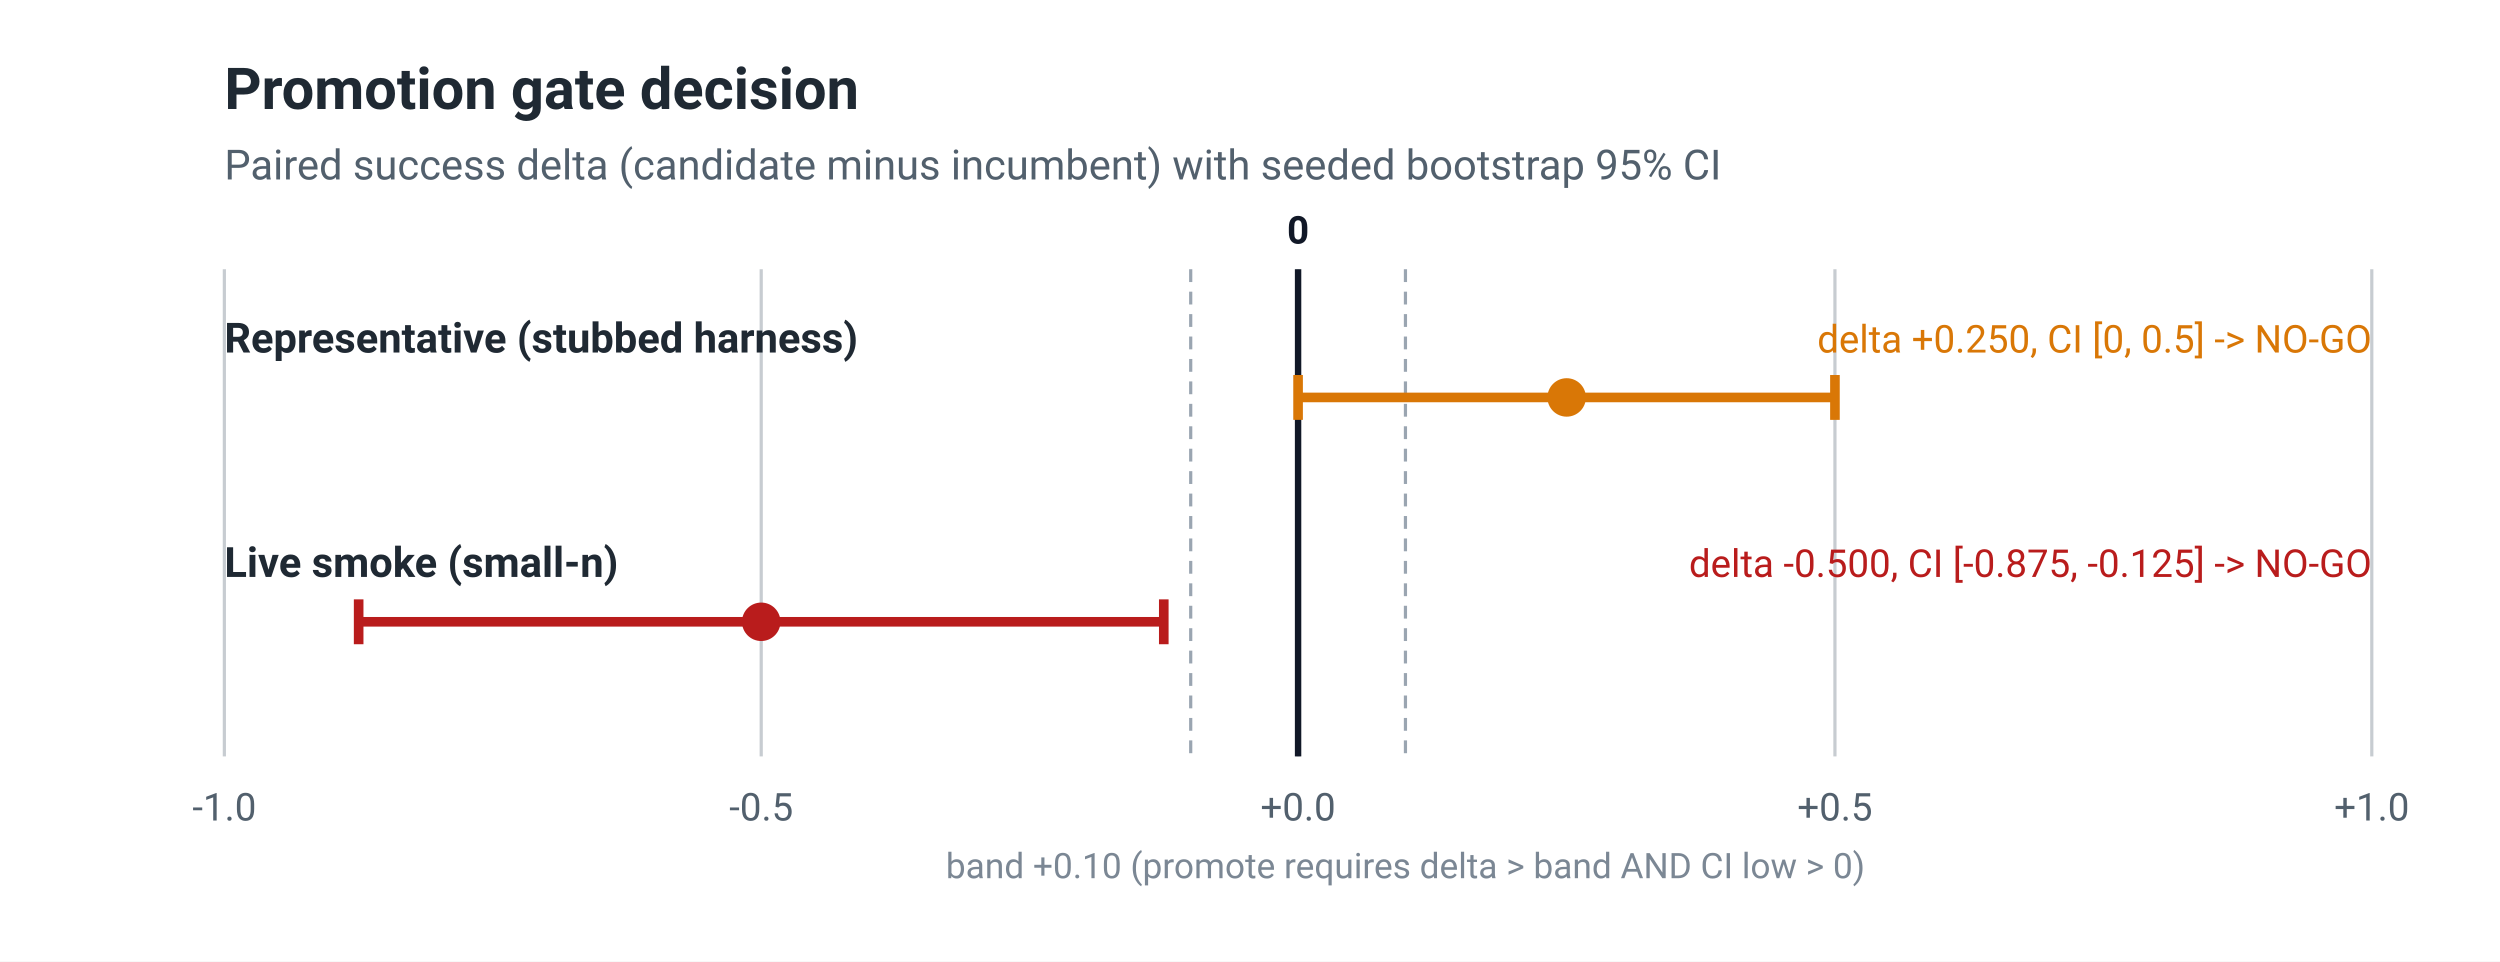
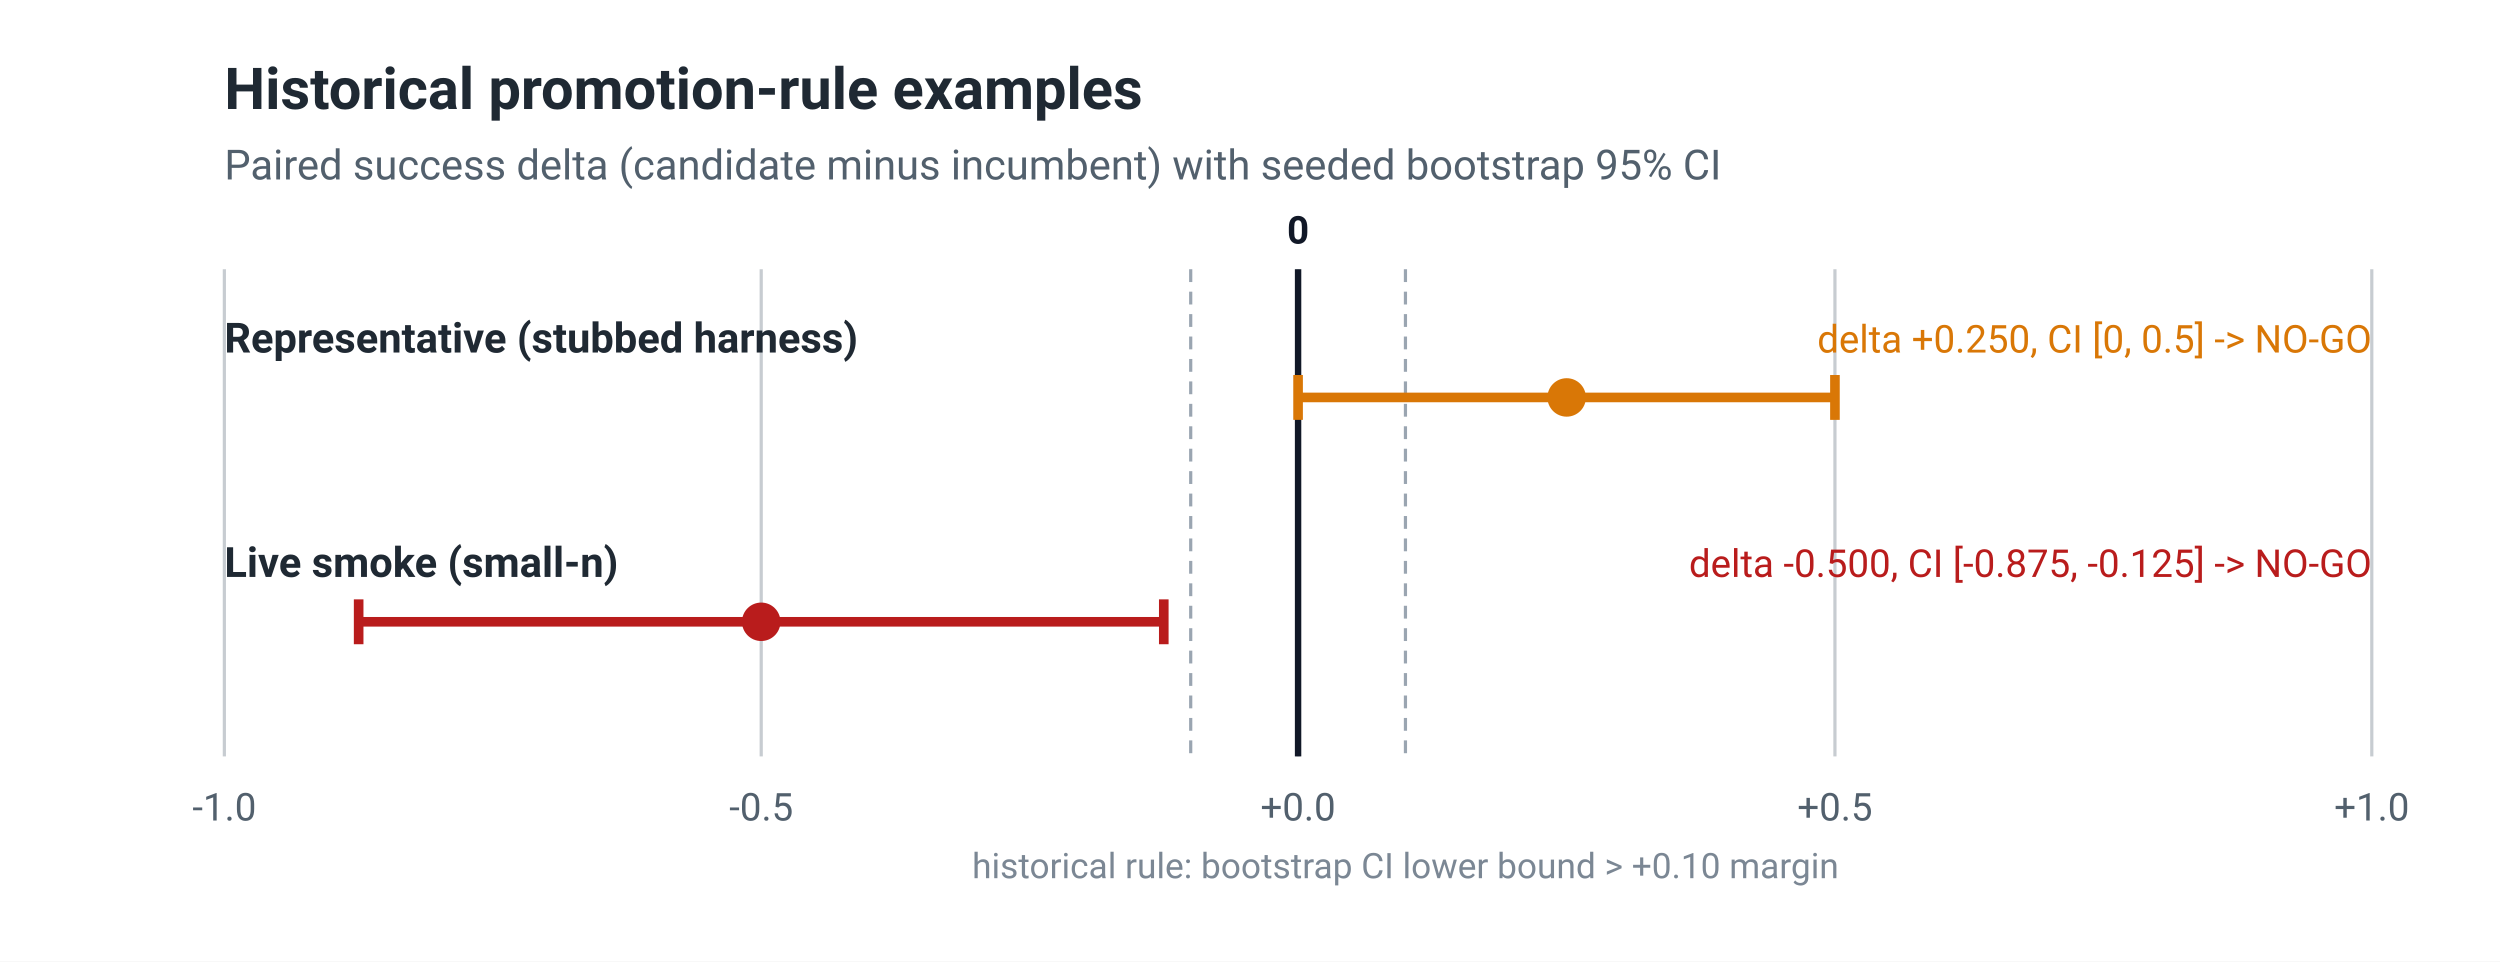
<svg xmlns="http://www.w3.org/2000/svg" width="780" height="300" viewBox="0 0 780 300" role="img">
  <rect width="780" height="300" fill="#ffffff" />
-   <text x="70.0" y="34.0" font-size="18" text-anchor="start" fill="#1f2933" font-weight="bold" font-family="ui-sans-serif,-apple-system,Segoe UI,Roboto,sans-serif">Promotion gate decision</text>
+   <text x="70.0" y="34.0" font-size="18" text-anchor="start" fill="#1f2933" font-weight="bold" font-family="ui-sans-serif,-apple-system,Segoe UI,Roboto,sans-serif">Historical promotion-rule examples</text>
  <text x="70.0" y="56.0" font-size="13" text-anchor="start" fill="#52606d" font-weight="normal" font-family="ui-sans-serif,-apple-system,Segoe UI,Roboto,sans-serif">Paired success delta (candidate minus incumbent) with seeded bootstrap 95% CI</text>
  <line x1="70.0" y1="84.0" x2="70.0" y2="236.0" stroke="#c7ccd1" stroke-width="1.0" />
  <text x="70.0" y="256.0" font-size="12" text-anchor="middle" fill="#52606d" font-weight="normal" font-family="ui-sans-serif,-apple-system,Segoe UI,Roboto,sans-serif">-1.0</text>
  <line x1="237.5" y1="84.0" x2="237.5" y2="236.0" stroke="#c7ccd1" stroke-width="1.0" />
  <text x="237.5" y="256.0" font-size="12" text-anchor="middle" fill="#52606d" font-weight="normal" font-family="ui-sans-serif,-apple-system,Segoe UI,Roboto,sans-serif">-0.5</text>
  <line x1="405.0" y1="84.0" x2="405.0" y2="236.0" stroke="#c7ccd1" stroke-width="1.0" />
  <text x="405.0" y="256.0" font-size="12" text-anchor="middle" fill="#52606d" font-weight="normal" font-family="ui-sans-serif,-apple-system,Segoe UI,Roboto,sans-serif">+0.0</text>
  <line x1="572.5" y1="84.0" x2="572.5" y2="236.0" stroke="#c7ccd1" stroke-width="1.0" />
  <text x="572.5" y="256.0" font-size="12" text-anchor="middle" fill="#52606d" font-weight="normal" font-family="ui-sans-serif,-apple-system,Segoe UI,Roboto,sans-serif">+0.5</text>
  <line x1="740.0" y1="84.0" x2="740.0" y2="236.0" stroke="#c7ccd1" stroke-width="1.0" />
  <text x="740.0" y="256.0" font-size="12" text-anchor="middle" fill="#52606d" font-weight="normal" font-family="ui-sans-serif,-apple-system,Segoe UI,Roboto,sans-serif">+1.0</text>
  <line x1="405.0" y1="84.0" x2="405.0" y2="236.0" stroke="#111827" stroke-width="2.0" />
  <text x="405.0" y="76.0" font-size="12" text-anchor="middle" fill="#111827" font-weight="bold" font-family="ui-sans-serif,-apple-system,Segoe UI,Roboto,sans-serif">0</text>
  <line x1="438.5" y1="84.0" x2="438.5" y2="236.0" stroke="#9aa5b1" stroke-width="1.0" stroke-dasharray="4 3" />
  <line x1="371.5" y1="84.0" x2="371.5" y2="236.0" stroke="#9aa5b1" stroke-width="1.0" stroke-dasharray="4 3" />
-   <text x="438.5" y="274.0" font-size="11" text-anchor="middle" fill="#7b8794" font-weight="normal" font-family="ui-sans-serif,-apple-system,Segoe UI,Roboto,sans-serif">band +0.10 (promote requires delta &gt; band AND CI low &gt; 0)</text>
+   <text x="438.5" y="274.0" font-size="11" text-anchor="middle" fill="#7b8794" font-weight="normal" font-family="ui-sans-serif,-apple-system,Segoe UI,Roboto,sans-serif">historical rule: bootstrap CI lower bound &gt; +0.10 margin</text>
  <line x1="405.0" y1="124.0" x2="572.5" y2="124.0" stroke="#d97706" stroke-width="3.0" />
  <line x1="405.0" y1="117.0" x2="405.0" y2="131.0" stroke="#d97706" stroke-width="3.0" />
  <line x1="572.5" y1="117.0" x2="572.5" y2="131.0" stroke="#d97706" stroke-width="3.0" />
  <circle cx="488.8" cy="124.0" r="6" fill="#d97706" />
  <text x="70.0" y="110.0" font-size="13" text-anchor="start" fill="#1f2933" font-weight="bold" font-family="ui-sans-serif,-apple-system,Segoe UI,Roboto,sans-serif">Representative (stubbed harness)</text>
  <text x="740.0" y="110.0" font-size="12" text-anchor="end" fill="#d97706" font-weight="normal" font-family="ui-sans-serif,-apple-system,Segoe UI,Roboto,sans-serif">delta +0.250, CI [0, 0.5]  -&gt;  NO-GO</text>
  <line x1="111.9" y1="194.0" x2="363.1" y2="194.0" stroke="#b91c1c" stroke-width="3.0" />
  <line x1="111.9" y1="187.0" x2="111.9" y2="201.0" stroke="#b91c1c" stroke-width="3.0" />
  <line x1="363.1" y1="187.0" x2="363.1" y2="201.0" stroke="#b91c1c" stroke-width="3.0" />
  <circle cx="237.5" cy="194.0" r="6" fill="#b91c1c" />
  <text x="70.0" y="180.0" font-size="13" text-anchor="start" fill="#1f2933" font-weight="bold" font-family="ui-sans-serif,-apple-system,Segoe UI,Roboto,sans-serif">Live smoke (small-n)</text>
  <text x="740.0" y="180.0" font-size="12" text-anchor="end" fill="#b91c1c" font-weight="normal" font-family="ui-sans-serif,-apple-system,Segoe UI,Roboto,sans-serif">delta -0.500, CI [-0.875, -0.125]  -&gt;  NO-GO</text>
</svg>
